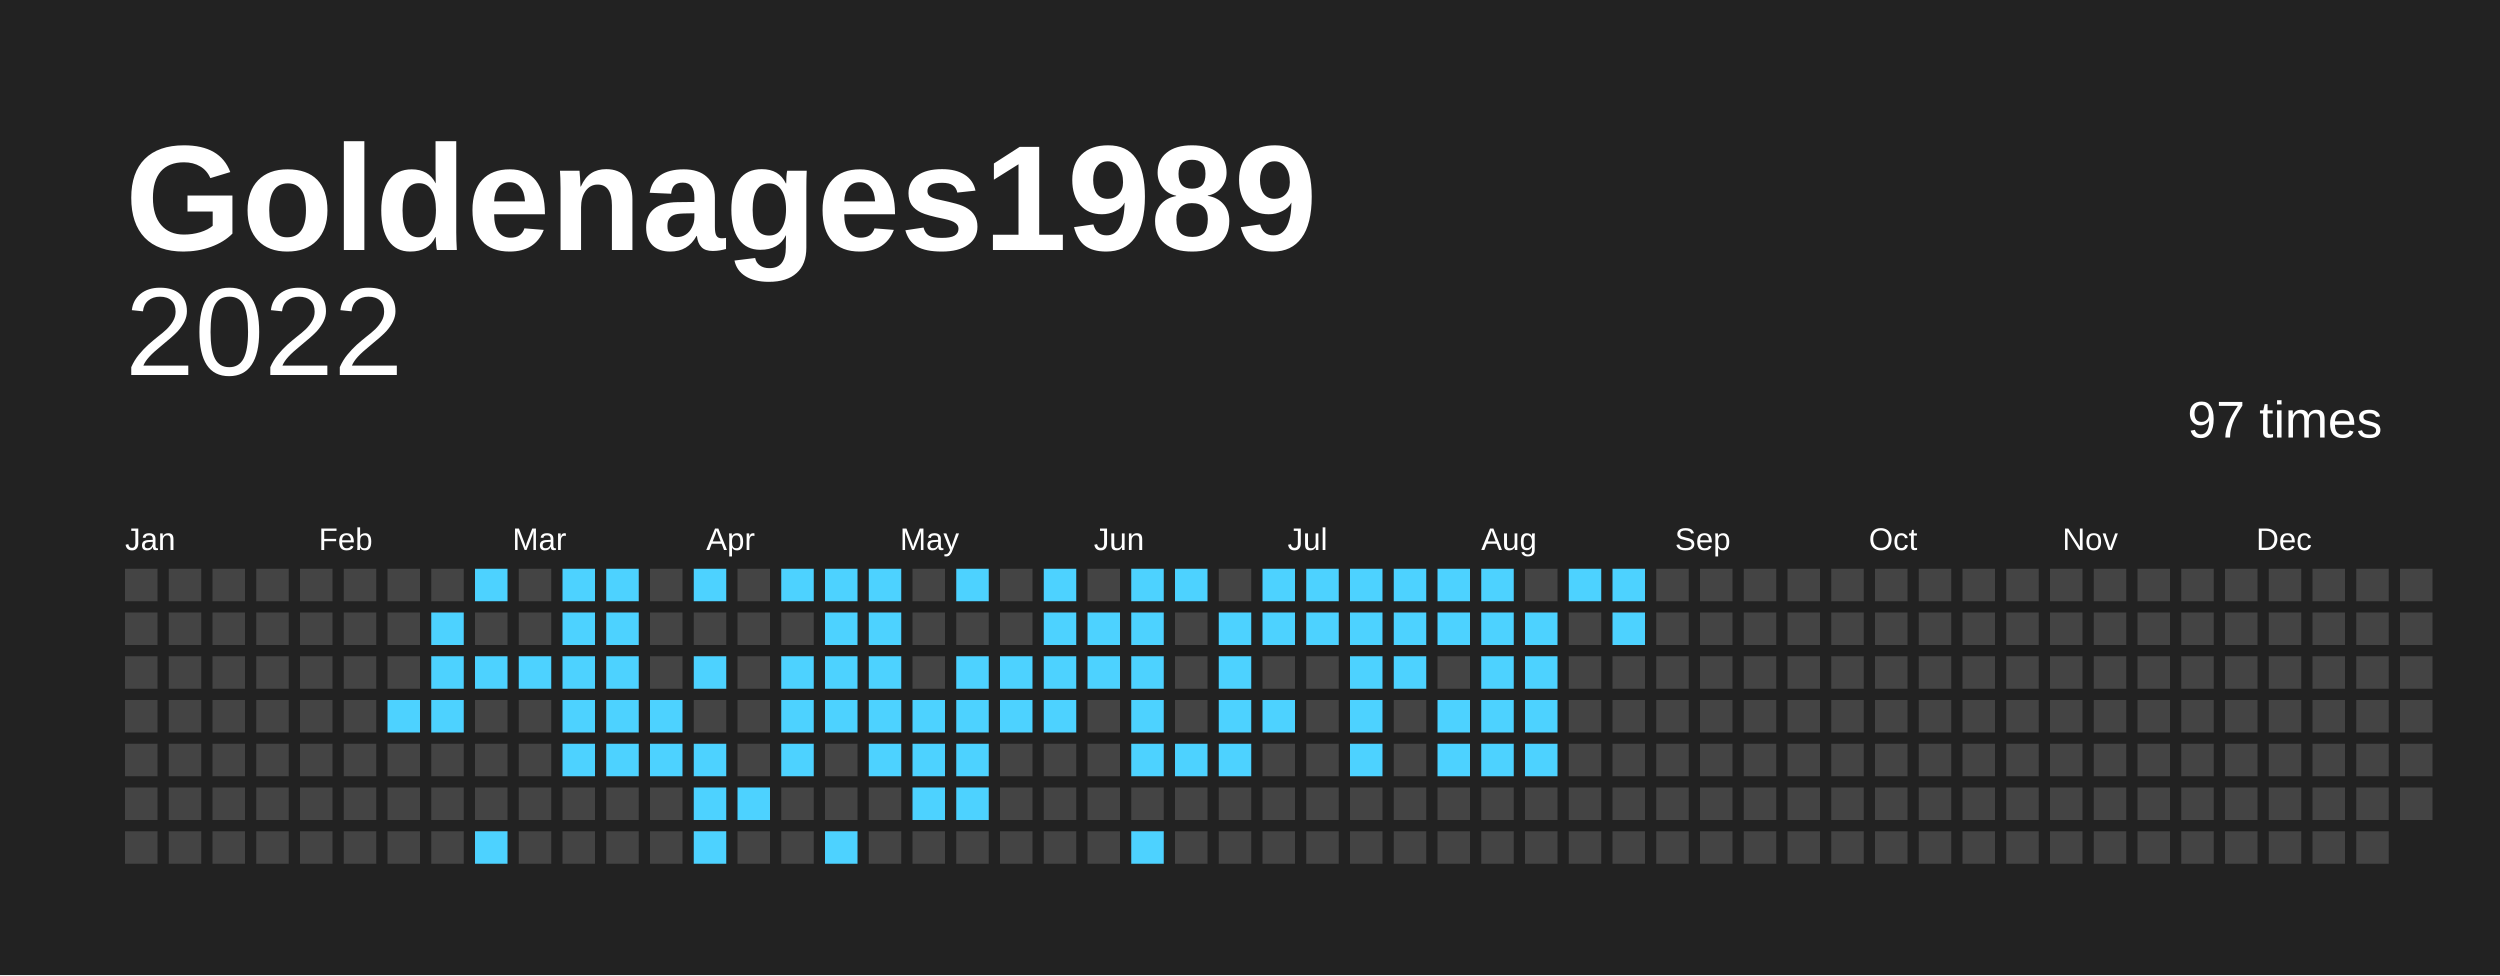
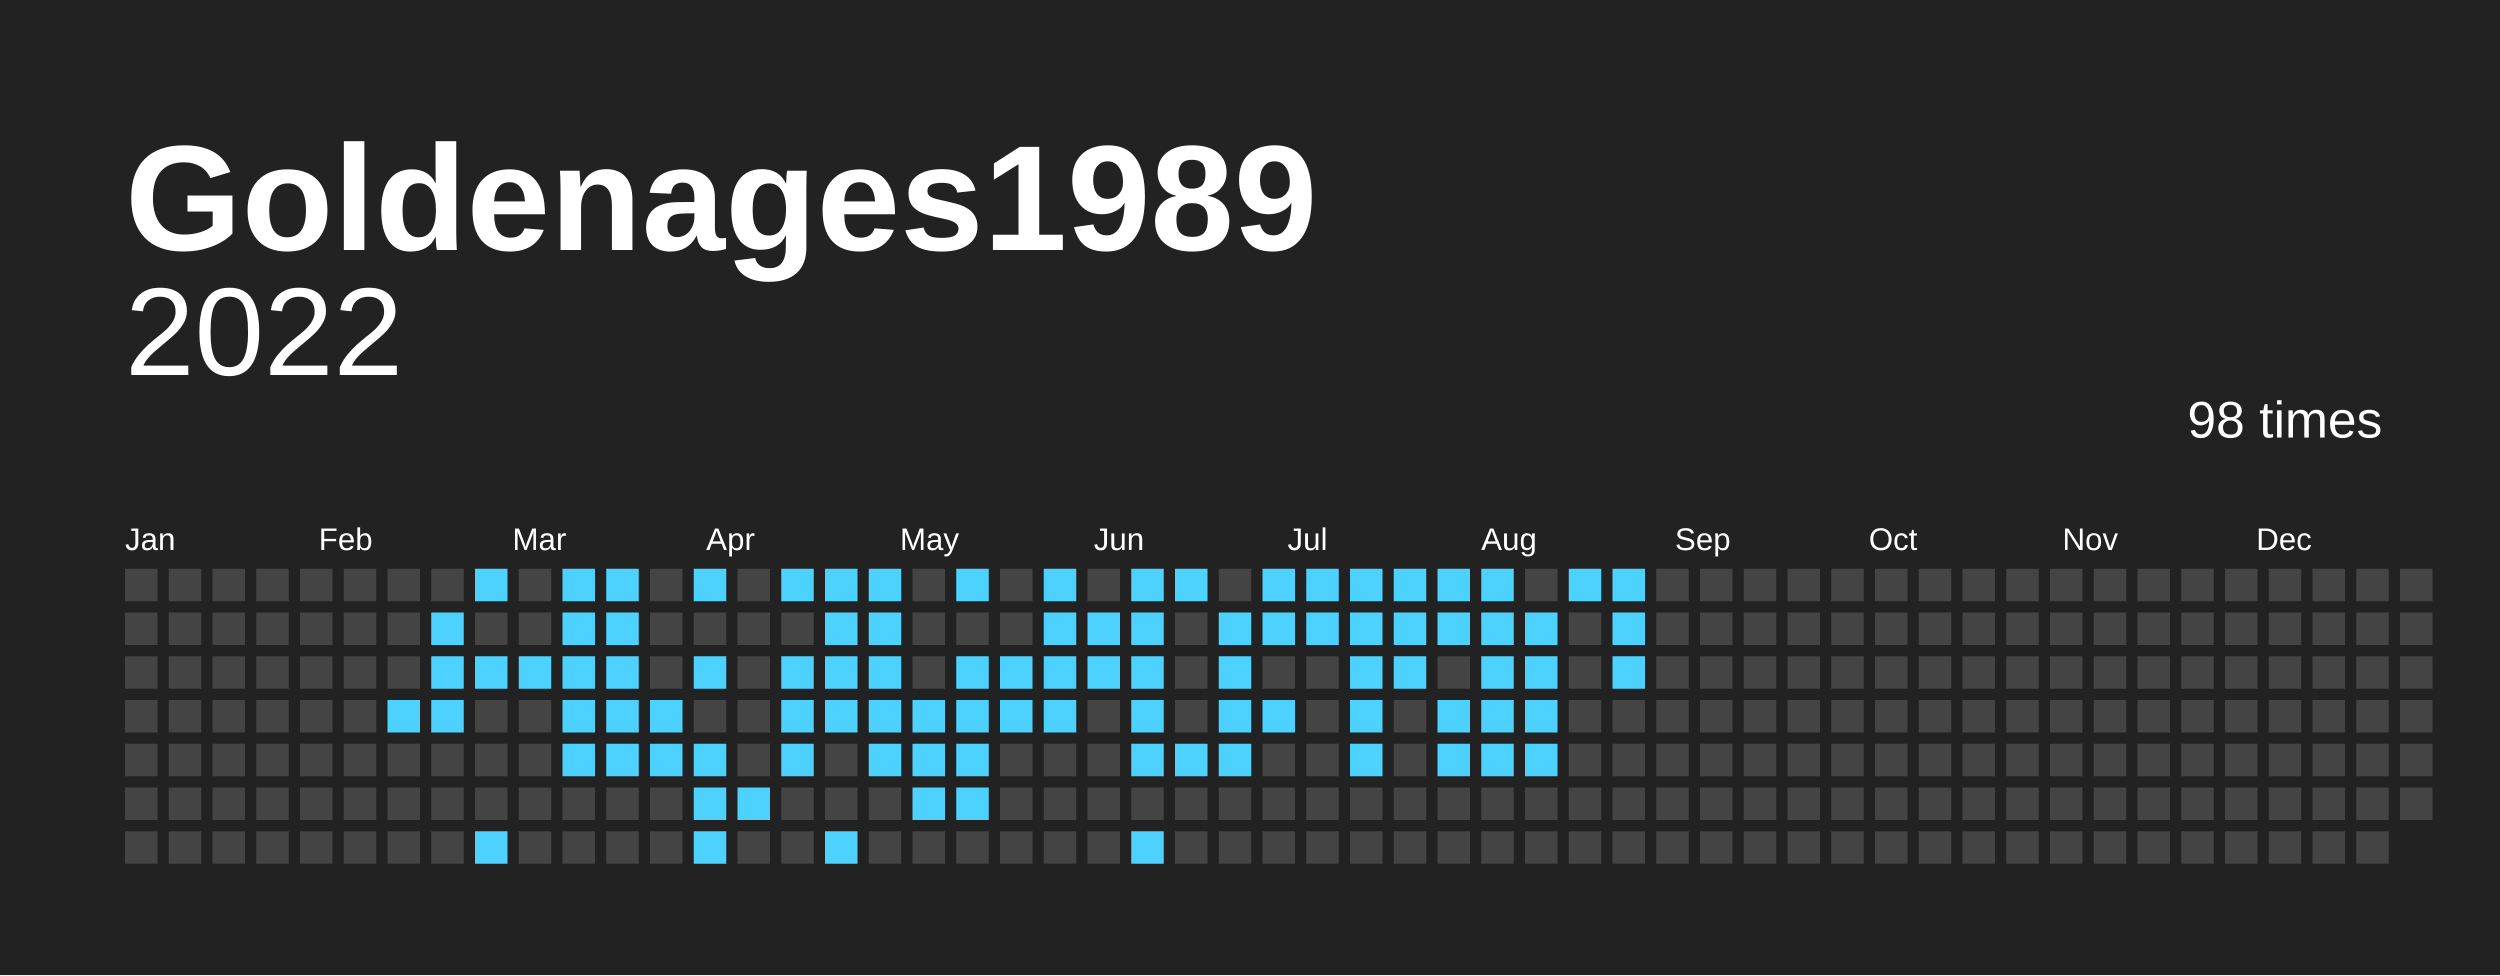
<svg xmlns="http://www.w3.org/2000/svg" baseProfile="full" height="78mm" version="1.1" viewBox="0,0,200,78" width="200mm">
  <defs />
  <rect fill="#222222" height="78" width="200" x="0" y="0" />
  <text fill="#FFFFFF" style="font-size:12px; font-family:Arial; font-weight:bold;" x="10" y="20">Goldenages1989</text>
  <text alignment-baseline="hanging" fill="#FFFFFF" style="font-size:10.0px; font-family:Arial;" x="10" y="30">2022</text>
-   <text alignment-baseline="hanging" fill="#FFFFFF" style="font-size:4.125px; font-family:Arial;" x="175" y="35">97 times</text>
+   <text alignment-baseline="hanging" fill="#FFFFFF" style="font-size:4.125px; font-family:Arial;" x="175" y="35">98 times</text>
  <text fill="#FFFFFF" style="font-size:2.5px; font-family:Arial" x="10.0" y="44">Jan</text>
  <text fill="#FFFFFF" style="font-size:2.5px; font-family:Arial" x="25.5" y="44">Feb</text>
  <text fill="#FFFFFF" style="font-size:2.5px; font-family:Arial" x="41.0" y="44">Mar</text>
  <text fill="#FFFFFF" style="font-size:2.5px; font-family:Arial" x="56.5" y="44">Apr</text>
  <text fill="#FFFFFF" style="font-size:2.5px; font-family:Arial" x="72.0" y="44">May</text>
  <text fill="#FFFFFF" style="font-size:2.5px; font-family:Arial" x="87.5" y="44">Jun</text>
  <text fill="#FFFFFF" style="font-size:2.5px; font-family:Arial" x="103.0" y="44">Jul</text>
  <text fill="#FFFFFF" style="font-size:2.5px; font-family:Arial" x="118.5" y="44">Aug</text>
  <text fill="#FFFFFF" style="font-size:2.5px; font-family:Arial" x="134.0" y="44">Sep</text>
  <text fill="#FFFFFF" style="font-size:2.5px; font-family:Arial" x="149.5" y="44">Oct</text>
  <text fill="#FFFFFF" style="font-size:2.5px; font-family:Arial" x="165.0" y="44">Nov</text>
  <text fill="#FFFFFF" style="font-size:2.5px; font-family:Arial" x="180.5" y="44">Dec</text>
  <rect fill="#444444" height="2.6" width="2.6" x="10.0" y="45.5" />
  <rect fill="#444444" height="2.6" width="2.6" x="10.0" y="49.0" />
  <rect fill="#444444" height="2.6" width="2.6" x="10.0" y="52.5" />
  <rect fill="#444444" height="2.6" width="2.6" x="10.0" y="56.0" />
  <rect fill="#444444" height="2.6" width="2.6" x="10.0" y="59.5" />
  <rect fill="#444444" height="2.6" width="2.6" x="10.0" y="63.0" />
  <rect fill="#444444" height="2.6" width="2.6" x="10.0" y="66.5" />
  <rect fill="#444444" height="2.6" width="2.6" x="13.5" y="45.5" />
  <rect fill="#444444" height="2.6" width="2.6" x="13.5" y="49.0" />
  <rect fill="#444444" height="2.6" width="2.6" x="13.5" y="52.5" />
  <rect fill="#444444" height="2.6" width="2.6" x="13.5" y="56.0" />
  <rect fill="#444444" height="2.6" width="2.6" x="13.5" y="59.5" />
  <rect fill="#444444" height="2.6" width="2.6" x="13.5" y="63.0" />
  <rect fill="#444444" height="2.6" width="2.6" x="13.5" y="66.5" />
  <rect fill="#444444" height="2.6" width="2.6" x="17.0" y="45.5" />
  <rect fill="#444444" height="2.6" width="2.6" x="17.0" y="49.0" />
  <rect fill="#444444" height="2.6" width="2.6" x="17.0" y="52.5" />
  <rect fill="#444444" height="2.6" width="2.6" x="17.0" y="56.0" />
  <rect fill="#444444" height="2.6" width="2.6" x="17.0" y="59.5" />
  <rect fill="#444444" height="2.6" width="2.6" x="17.0" y="63.0" />
  <rect fill="#444444" height="2.6" width="2.6" x="17.0" y="66.5" />
  <rect fill="#444444" height="2.6" width="2.6" x="20.5" y="45.5" />
  <rect fill="#444444" height="2.6" width="2.6" x="20.5" y="49.0" />
  <rect fill="#444444" height="2.6" width="2.6" x="20.5" y="52.5" />
  <rect fill="#444444" height="2.6" width="2.6" x="20.5" y="56.0" />
  <rect fill="#444444" height="2.6" width="2.6" x="20.5" y="59.5" />
  <rect fill="#444444" height="2.6" width="2.6" x="20.5" y="63.0" />
  <rect fill="#444444" height="2.6" width="2.6" x="20.5" y="66.5" />
  <rect fill="#444444" height="2.6" width="2.6" x="24.0" y="45.5" />
  <rect fill="#444444" height="2.6" width="2.6" x="24.0" y="49.0" />
  <rect fill="#444444" height="2.6" width="2.6" x="24.0" y="52.5" />
  <rect fill="#444444" height="2.6" width="2.6" x="24.0" y="56.0" />
  <rect fill="#444444" height="2.6" width="2.6" x="24.0" y="59.5" />
  <rect fill="#444444" height="2.6" width="2.6" x="24.0" y="63.0" />
  <rect fill="#444444" height="2.6" width="2.6" x="24.0" y="66.5" />
  <rect fill="#444444" height="2.6" width="2.6" x="27.5" y="45.5" />
  <rect fill="#444444" height="2.6" width="2.6" x="27.5" y="49.0" />
  <rect fill="#444444" height="2.6" width="2.6" x="27.5" y="52.5" />
  <rect fill="#444444" height="2.6" width="2.6" x="27.5" y="56.0" />
  <rect fill="#444444" height="2.6" width="2.6" x="27.5" y="59.5" />
  <rect fill="#444444" height="2.6" width="2.6" x="27.5" y="63.0" />
  <rect fill="#444444" height="2.6" width="2.6" x="27.5" y="66.5" />
  <rect fill="#444444" height="2.6" width="2.6" x="31.0" y="45.5" />
  <rect fill="#444444" height="2.6" width="2.6" x="31.0" y="49.0" />
  <rect fill="#444444" height="2.6" width="2.6" x="31.0" y="52.5" />
  <rect fill="#4DD2FF" height="2.6" width="2.6" x="31.0" y="56.0" />
  <rect fill="#444444" height="2.6" width="2.6" x="31.0" y="59.5" />
  <rect fill="#444444" height="2.6" width="2.6" x="31.0" y="63.0" />
  <rect fill="#444444" height="2.6" width="2.6" x="31.0" y="66.5" />
  <rect fill="#444444" height="2.6" width="2.6" x="34.5" y="45.5" />
  <rect fill="#4DD2FF" height="2.6" width="2.6" x="34.5" y="49.0" />
  <rect fill="#4DD2FF" height="2.6" width="2.6" x="34.5" y="52.5" />
  <rect fill="#4DD2FF" height="2.6" width="2.6" x="34.5" y="56.0" />
  <rect fill="#444444" height="2.6" width="2.6" x="34.5" y="59.5" />
  <rect fill="#444444" height="2.6" width="2.6" x="34.5" y="63.0" />
  <rect fill="#444444" height="2.6" width="2.6" x="34.5" y="66.5" />
  <rect fill="#4DD2FF" height="2.6" width="2.6" x="38.0" y="45.5" />
  <rect fill="#444444" height="2.6" width="2.6" x="38.0" y="49.0" />
  <rect fill="#4DD2FF" height="2.6" width="2.6" x="38.0" y="52.5" />
  <rect fill="#444444" height="2.6" width="2.6" x="38.0" y="56.0" />
  <rect fill="#444444" height="2.6" width="2.6" x="38.0" y="59.5" />
  <rect fill="#444444" height="2.6" width="2.6" x="38.0" y="63.0" />
  <rect fill="#4DD2FF" height="2.6" width="2.6" x="38.0" y="66.5" />
  <rect fill="#444444" height="2.6" width="2.6" x="41.5" y="45.5" />
  <rect fill="#444444" height="2.6" width="2.6" x="41.5" y="49.0" />
  <rect fill="#4DD2FF" height="2.6" width="2.6" x="41.5" y="52.5" />
  <rect fill="#444444" height="2.6" width="2.6" x="41.5" y="56.0" />
  <rect fill="#444444" height="2.6" width="2.6" x="41.5" y="59.5" />
  <rect fill="#444444" height="2.6" width="2.6" x="41.5" y="63.0" />
  <rect fill="#444444" height="2.6" width="2.6" x="41.5" y="66.5" />
  <rect fill="#4DD2FF" height="2.6" width="2.6" x="45.0" y="45.5" />
  <rect fill="#4DD2FF" height="2.6" width="2.6" x="45.0" y="49.0" />
  <rect fill="#4DD2FF" height="2.6" width="2.6" x="45.0" y="52.5" />
  <rect fill="#4DD2FF" height="2.6" width="2.6" x="45.0" y="56.0" />
  <rect fill="#4DD2FF" height="2.6" width="2.6" x="45.0" y="59.5" />
  <rect fill="#444444" height="2.6" width="2.6" x="45.0" y="63.0" />
  <rect fill="#444444" height="2.6" width="2.6" x="45.0" y="66.5" />
  <rect fill="#4DD2FF" height="2.6" width="2.6" x="48.5" y="45.5" />
  <rect fill="#4DD2FF" height="2.6" width="2.6" x="48.5" y="49.0" />
  <rect fill="#4DD2FF" height="2.6" width="2.6" x="48.5" y="52.5" />
  <rect fill="#4DD2FF" height="2.6" width="2.6" x="48.5" y="56.0" />
  <rect fill="#4DD2FF" height="2.6" width="2.6" x="48.5" y="59.5" />
  <rect fill="#444444" height="2.6" width="2.6" x="48.5" y="63.0" />
  <rect fill="#444444" height="2.6" width="2.6" x="48.5" y="66.5" />
  <rect fill="#444444" height="2.6" width="2.6" x="52.0" y="45.5" />
  <rect fill="#444444" height="2.6" width="2.6" x="52.0" y="49.0" />
  <rect fill="#444444" height="2.6" width="2.6" x="52.0" y="52.5" />
  <rect fill="#4DD2FF" height="2.6" width="2.6" x="52.0" y="56.0" />
  <rect fill="#4DD2FF" height="2.6" width="2.6" x="52.0" y="59.5" />
  <rect fill="#444444" height="2.6" width="2.6" x="52.0" y="63.0" />
  <rect fill="#444444" height="2.6" width="2.6" x="52.0" y="66.5" />
  <rect fill="#4DD2FF" height="2.6" width="2.6" x="55.5" y="45.5" />
  <rect fill="#444444" height="2.6" width="2.6" x="55.5" y="49.0" />
  <rect fill="#4DD2FF" height="2.6" width="2.6" x="55.5" y="52.5" />
  <rect fill="#444444" height="2.6" width="2.6" x="55.5" y="56.0" />
  <rect fill="#4DD2FF" height="2.6" width="2.6" x="55.5" y="59.5" />
  <rect fill="#4DD2FF" height="2.6" width="2.6" x="55.5" y="63.0" />
  <rect fill="#4DD2FF" height="2.6" width="2.6" x="55.5" y="66.5" />
  <rect fill="#444444" height="2.6" width="2.6" x="59.0" y="45.5" />
  <rect fill="#444444" height="2.6" width="2.6" x="59.0" y="49.0" />
  <rect fill="#444444" height="2.6" width="2.6" x="59.0" y="52.5" />
  <rect fill="#444444" height="2.6" width="2.6" x="59.0" y="56.0" />
  <rect fill="#444444" height="2.6" width="2.6" x="59.0" y="59.5" />
  <rect fill="#4DD2FF" height="2.6" width="2.6" x="59.0" y="63.0" />
  <rect fill="#444444" height="2.6" width="2.6" x="59.0" y="66.5" />
  <rect fill="#4DD2FF" height="2.6" width="2.6" x="62.5" y="45.5" />
  <rect fill="#444444" height="2.6" width="2.6" x="62.5" y="49.0" />
  <rect fill="#4DD2FF" height="2.6" width="2.6" x="62.5" y="52.5" />
  <rect fill="#4DD2FF" height="2.6" width="2.6" x="62.5" y="56.0" />
  <rect fill="#4DD2FF" height="2.6" width="2.6" x="62.5" y="59.5" />
  <rect fill="#444444" height="2.6" width="2.6" x="62.5" y="63.0" />
  <rect fill="#444444" height="2.6" width="2.6" x="62.5" y="66.5" />
  <rect fill="#4DD2FF" height="2.6" width="2.6" x="66.0" y="45.5" />
  <rect fill="#4DD2FF" height="2.6" width="2.6" x="66.0" y="49.0" />
  <rect fill="#4DD2FF" height="2.6" width="2.6" x="66.0" y="52.5" />
  <rect fill="#4DD2FF" height="2.6" width="2.6" x="66.0" y="56.0" />
  <rect fill="#444444" height="2.6" width="2.6" x="66.0" y="59.5" />
  <rect fill="#444444" height="2.6" width="2.6" x="66.0" y="63.0" />
  <rect fill="#4DD2FF" height="2.6" width="2.6" x="66.0" y="66.5" />
  <rect fill="#4DD2FF" height="2.6" width="2.6" x="69.5" y="45.5" />
  <rect fill="#4DD2FF" height="2.6" width="2.6" x="69.5" y="49.0" />
  <rect fill="#4DD2FF" height="2.6" width="2.6" x="69.5" y="52.5" />
  <rect fill="#4DD2FF" height="2.6" width="2.6" x="69.5" y="56.0" />
  <rect fill="#4DD2FF" height="2.6" width="2.6" x="69.5" y="59.5" />
  <rect fill="#444444" height="2.6" width="2.6" x="69.5" y="63.0" />
  <rect fill="#444444" height="2.6" width="2.6" x="69.5" y="66.5" />
  <rect fill="#444444" height="2.6" width="2.6" x="73.0" y="45.5" />
  <rect fill="#444444" height="2.6" width="2.6" x="73.0" y="49.0" />
  <rect fill="#444444" height="2.6" width="2.6" x="73.0" y="52.5" />
  <rect fill="#4DD2FF" height="2.6" width="2.6" x="73.0" y="56.0" />
  <rect fill="#4DD2FF" height="2.6" width="2.6" x="73.0" y="59.5" />
  <rect fill="#4DD2FF" height="2.6" width="2.6" x="73.0" y="63.0" />
  <rect fill="#444444" height="2.6" width="2.6" x="73.0" y="66.5" />
  <rect fill="#4DD2FF" height="2.6" width="2.6" x="76.5" y="45.5" />
  <rect fill="#444444" height="2.6" width="2.6" x="76.5" y="49.0" />
  <rect fill="#4DD2FF" height="2.6" width="2.6" x="76.5" y="52.5" />
  <rect fill="#4DD2FF" height="2.6" width="2.6" x="76.5" y="56.0" />
  <rect fill="#4DD2FF" height="2.6" width="2.6" x="76.5" y="59.5" />
  <rect fill="#4DD2FF" height="2.6" width="2.6" x="76.5" y="63.0" />
  <rect fill="#444444" height="2.6" width="2.6" x="76.5" y="66.5" />
  <rect fill="#444444" height="2.6" width="2.6" x="80.0" y="45.5" />
  <rect fill="#444444" height="2.6" width="2.6" x="80.0" y="49.0" />
  <rect fill="#4DD2FF" height="2.6" width="2.6" x="80.0" y="52.5" />
  <rect fill="#4DD2FF" height="2.6" width="2.6" x="80.0" y="56.0" />
  <rect fill="#444444" height="2.6" width="2.6" x="80.0" y="59.5" />
  <rect fill="#444444" height="2.6" width="2.6" x="80.0" y="63.0" />
  <rect fill="#444444" height="2.6" width="2.6" x="80.0" y="66.5" />
  <rect fill="#4DD2FF" height="2.6" width="2.6" x="83.5" y="45.5" />
  <rect fill="#4DD2FF" height="2.6" width="2.6" x="83.5" y="49.0" />
  <rect fill="#4DD2FF" height="2.6" width="2.6" x="83.5" y="52.5" />
  <rect fill="#4DD2FF" height="2.6" width="2.6" x="83.5" y="56.0" />
  <rect fill="#444444" height="2.6" width="2.6" x="83.5" y="59.5" />
  <rect fill="#444444" height="2.6" width="2.6" x="83.5" y="63.0" />
  <rect fill="#444444" height="2.6" width="2.6" x="83.5" y="66.5" />
  <rect fill="#444444" height="2.6" width="2.6" x="87.0" y="45.5" />
  <rect fill="#4DD2FF" height="2.6" width="2.6" x="87.0" y="49.0" />
  <rect fill="#4DD2FF" height="2.6" width="2.6" x="87.0" y="52.5" />
  <rect fill="#444444" height="2.6" width="2.6" x="87.0" y="56.0" />
  <rect fill="#444444" height="2.6" width="2.6" x="87.0" y="59.5" />
  <rect fill="#444444" height="2.6" width="2.6" x="87.0" y="63.0" />
  <rect fill="#444444" height="2.6" width="2.6" x="87.0" y="66.5" />
  <rect fill="#4DD2FF" height="2.6" width="2.6" x="90.5" y="45.5" />
  <rect fill="#4DD2FF" height="2.6" width="2.6" x="90.5" y="49.0" />
  <rect fill="#4DD2FF" height="2.6" width="2.6" x="90.5" y="52.5" />
  <rect fill="#4DD2FF" height="2.6" width="2.6" x="90.5" y="56.0" />
  <rect fill="#4DD2FF" height="2.6" width="2.6" x="90.5" y="59.5" />
  <rect fill="#444444" height="2.6" width="2.6" x="90.5" y="63.0" />
  <rect fill="#4DD2FF" height="2.6" width="2.6" x="90.5" y="66.5" />
  <rect fill="#4DD2FF" height="2.6" width="2.6" x="94.0" y="45.5" />
  <rect fill="#444444" height="2.6" width="2.6" x="94.0" y="49.0" />
  <rect fill="#444444" height="2.6" width="2.6" x="94.0" y="52.5" />
  <rect fill="#444444" height="2.6" width="2.6" x="94.0" y="56.0" />
  <rect fill="#4DD2FF" height="2.6" width="2.6" x="94.0" y="59.5" />
  <rect fill="#444444" height="2.6" width="2.6" x="94.0" y="63.0" />
  <rect fill="#444444" height="2.6" width="2.6" x="94.0" y="66.5" />
  <rect fill="#444444" height="2.6" width="2.6" x="97.5" y="45.5" />
  <rect fill="#4DD2FF" height="2.6" width="2.6" x="97.5" y="49.0" />
  <rect fill="#4DD2FF" height="2.6" width="2.6" x="97.5" y="52.5" />
  <rect fill="#4DD2FF" height="2.6" width="2.6" x="97.5" y="56.0" />
  <rect fill="#4DD2FF" height="2.6" width="2.6" x="97.5" y="59.5" />
  <rect fill="#444444" height="2.6" width="2.6" x="97.5" y="63.0" />
  <rect fill="#444444" height="2.6" width="2.6" x="97.5" y="66.5" />
  <rect fill="#4DD2FF" height="2.6" width="2.6" x="101.0" y="45.5" />
  <rect fill="#4DD2FF" height="2.6" width="2.6" x="101.0" y="49.0" />
  <rect fill="#444444" height="2.6" width="2.6" x="101.0" y="52.5" />
  <rect fill="#4DD2FF" height="2.6" width="2.6" x="101.0" y="56.0" />
  <rect fill="#444444" height="2.6" width="2.6" x="101.0" y="59.5" />
  <rect fill="#444444" height="2.6" width="2.6" x="101.0" y="63.0" />
  <rect fill="#444444" height="2.6" width="2.6" x="101.0" y="66.5" />
  <rect fill="#4DD2FF" height="2.6" width="2.6" x="104.5" y="45.5" />
  <rect fill="#4DD2FF" height="2.6" width="2.6" x="104.5" y="49.0" />
  <rect fill="#444444" height="2.6" width="2.6" x="104.5" y="52.5" />
  <rect fill="#444444" height="2.6" width="2.6" x="104.5" y="56.0" />
  <rect fill="#444444" height="2.6" width="2.6" x="104.5" y="59.5" />
  <rect fill="#444444" height="2.6" width="2.6" x="104.5" y="63.0" />
  <rect fill="#444444" height="2.6" width="2.6" x="104.5" y="66.5" />
  <rect fill="#4DD2FF" height="2.6" width="2.6" x="108.0" y="45.5" />
  <rect fill="#4DD2FF" height="2.6" width="2.6" x="108.0" y="49.0" />
  <rect fill="#4DD2FF" height="2.6" width="2.6" x="108.0" y="52.5" />
  <rect fill="#4DD2FF" height="2.6" width="2.6" x="108.0" y="56.0" />
  <rect fill="#4DD2FF" height="2.6" width="2.6" x="108.0" y="59.5" />
  <rect fill="#444444" height="2.6" width="2.6" x="108.0" y="63.0" />
  <rect fill="#444444" height="2.6" width="2.6" x="108.0" y="66.5" />
  <rect fill="#4DD2FF" height="2.6" width="2.6" x="111.5" y="45.5" />
  <rect fill="#4DD2FF" height="2.6" width="2.6" x="111.5" y="49.0" />
  <rect fill="#4DD2FF" height="2.6" width="2.6" x="111.5" y="52.5" />
  <rect fill="#444444" height="2.6" width="2.6" x="111.5" y="56.0" />
  <rect fill="#444444" height="2.6" width="2.6" x="111.5" y="59.5" />
  <rect fill="#444444" height="2.6" width="2.6" x="111.5" y="63.0" />
  <rect fill="#444444" height="2.6" width="2.6" x="111.5" y="66.5" />
  <rect fill="#4DD2FF" height="2.6" width="2.6" x="115.0" y="45.5" />
  <rect fill="#4DD2FF" height="2.6" width="2.6" x="115.0" y="49.0" />
  <rect fill="#444444" height="2.6" width="2.6" x="115.0" y="52.5" />
  <rect fill="#4DD2FF" height="2.6" width="2.6" x="115.0" y="56.0" />
  <rect fill="#4DD2FF" height="2.6" width="2.6" x="115.0" y="59.5" />
  <rect fill="#444444" height="2.6" width="2.6" x="115.0" y="63.0" />
  <rect fill="#444444" height="2.6" width="2.6" x="115.0" y="66.5" />
  <rect fill="#4DD2FF" height="2.6" width="2.6" x="118.5" y="45.5" />
  <rect fill="#4DD2FF" height="2.6" width="2.6" x="118.5" y="49.0" />
  <rect fill="#4DD2FF" height="2.6" width="2.6" x="118.5" y="52.5" />
  <rect fill="#4DD2FF" height="2.6" width="2.6" x="118.5" y="56.0" />
  <rect fill="#4DD2FF" height="2.6" width="2.6" x="118.5" y="59.5" />
  <rect fill="#444444" height="2.6" width="2.6" x="118.5" y="63.0" />
  <rect fill="#444444" height="2.6" width="2.6" x="118.5" y="66.5" />
  <rect fill="#444444" height="2.6" width="2.6" x="122.0" y="45.5" />
  <rect fill="#4DD2FF" height="2.6" width="2.6" x="122.0" y="49.0" />
  <rect fill="#4DD2FF" height="2.6" width="2.6" x="122.0" y="52.5" />
  <rect fill="#4DD2FF" height="2.6" width="2.6" x="122.0" y="56.0" />
  <rect fill="#4DD2FF" height="2.6" width="2.6" x="122.0" y="59.5" />
  <rect fill="#444444" height="2.6" width="2.6" x="122.0" y="63.0" />
  <rect fill="#444444" height="2.6" width="2.6" x="122.0" y="66.5" />
  <rect fill="#4DD2FF" height="2.6" width="2.6" x="125.5" y="45.5" />
  <rect fill="#444444" height="2.6" width="2.6" x="125.5" y="49.0" />
  <rect fill="#444444" height="2.6" width="2.6" x="125.5" y="52.5" />
  <rect fill="#444444" height="2.6" width="2.6" x="125.5" y="56.0" />
  <rect fill="#444444" height="2.6" width="2.6" x="125.5" y="59.5" />
  <rect fill="#444444" height="2.6" width="2.6" x="125.5" y="63.0" />
  <rect fill="#444444" height="2.6" width="2.6" x="125.5" y="66.5" />
  <rect fill="#4DD2FF" height="2.6" width="2.6" x="129.0" y="45.5" />
  <rect fill="#4DD2FF" height="2.6" width="2.6" x="129.0" y="49.0" />
-   <rect fill="#444444" height="2.6" width="2.6" x="129.0" y="52.5" />
+   <rect fill="#4DD2FF" height="2.6" width="2.6" x="129.0" y="52.5" />
  <rect fill="#444444" height="2.6" width="2.6" x="129.0" y="56.0" />
  <rect fill="#444444" height="2.6" width="2.6" x="129.0" y="59.5" />
  <rect fill="#444444" height="2.6" width="2.6" x="129.0" y="63.0" />
  <rect fill="#444444" height="2.6" width="2.6" x="129.0" y="66.5" />
  <rect fill="#444444" height="2.6" width="2.6" x="132.5" y="45.5" />
  <rect fill="#444444" height="2.6" width="2.6" x="132.5" y="49.0" />
  <rect fill="#444444" height="2.6" width="2.6" x="132.5" y="52.5" />
  <rect fill="#444444" height="2.6" width="2.6" x="132.5" y="56.0" />
  <rect fill="#444444" height="2.6" width="2.6" x="132.5" y="59.5" />
  <rect fill="#444444" height="2.6" width="2.6" x="132.5" y="63.0" />
  <rect fill="#444444" height="2.6" width="2.6" x="132.5" y="66.5" />
  <rect fill="#444444" height="2.6" width="2.6" x="136.0" y="45.5" />
  <rect fill="#444444" height="2.6" width="2.6" x="136.0" y="49.0" />
  <rect fill="#444444" height="2.6" width="2.6" x="136.0" y="52.5" />
  <rect fill="#444444" height="2.6" width="2.6" x="136.0" y="56.0" />
  <rect fill="#444444" height="2.6" width="2.6" x="136.0" y="59.5" />
  <rect fill="#444444" height="2.6" width="2.6" x="136.0" y="63.0" />
  <rect fill="#444444" height="2.6" width="2.6" x="136.0" y="66.5" />
  <rect fill="#444444" height="2.6" width="2.6" x="139.5" y="45.5" />
  <rect fill="#444444" height="2.6" width="2.6" x="139.5" y="49.0" />
  <rect fill="#444444" height="2.6" width="2.6" x="139.5" y="52.5" />
  <rect fill="#444444" height="2.6" width="2.6" x="139.5" y="56.0" />
  <rect fill="#444444" height="2.6" width="2.6" x="139.5" y="59.5" />
  <rect fill="#444444" height="2.6" width="2.6" x="139.5" y="63.0" />
  <rect fill="#444444" height="2.6" width="2.6" x="139.5" y="66.5" />
  <rect fill="#444444" height="2.6" width="2.6" x="143.0" y="45.5" />
  <rect fill="#444444" height="2.6" width="2.6" x="143.0" y="49.0" />
  <rect fill="#444444" height="2.6" width="2.6" x="143.0" y="52.5" />
  <rect fill="#444444" height="2.6" width="2.6" x="143.0" y="56.0" />
  <rect fill="#444444" height="2.6" width="2.6" x="143.0" y="59.5" />
  <rect fill="#444444" height="2.6" width="2.6" x="143.0" y="63.0" />
  <rect fill="#444444" height="2.6" width="2.6" x="143.0" y="66.5" />
  <rect fill="#444444" height="2.6" width="2.6" x="146.5" y="45.5" />
  <rect fill="#444444" height="2.6" width="2.6" x="146.5" y="49.0" />
  <rect fill="#444444" height="2.6" width="2.6" x="146.5" y="52.5" />
  <rect fill="#444444" height="2.6" width="2.6" x="146.5" y="56.0" />
  <rect fill="#444444" height="2.6" width="2.6" x="146.5" y="59.5" />
  <rect fill="#444444" height="2.6" width="2.6" x="146.5" y="63.0" />
  <rect fill="#444444" height="2.6" width="2.6" x="146.5" y="66.5" />
  <rect fill="#444444" height="2.6" width="2.6" x="150.0" y="45.5" />
  <rect fill="#444444" height="2.6" width="2.6" x="150.0" y="49.0" />
  <rect fill="#444444" height="2.6" width="2.6" x="150.0" y="52.5" />
  <rect fill="#444444" height="2.6" width="2.6" x="150.0" y="56.0" />
  <rect fill="#444444" height="2.6" width="2.6" x="150.0" y="59.5" />
  <rect fill="#444444" height="2.6" width="2.6" x="150.0" y="63.0" />
  <rect fill="#444444" height="2.6" width="2.6" x="150.0" y="66.5" />
  <rect fill="#444444" height="2.6" width="2.6" x="153.5" y="45.5" />
  <rect fill="#444444" height="2.6" width="2.6" x="153.5" y="49.0" />
  <rect fill="#444444" height="2.6" width="2.6" x="153.5" y="52.5" />
  <rect fill="#444444" height="2.6" width="2.6" x="153.5" y="56.0" />
  <rect fill="#444444" height="2.6" width="2.6" x="153.5" y="59.5" />
  <rect fill="#444444" height="2.6" width="2.6" x="153.5" y="63.0" />
  <rect fill="#444444" height="2.6" width="2.6" x="153.5" y="66.5" />
  <rect fill="#444444" height="2.6" width="2.6" x="157.0" y="45.5" />
  <rect fill="#444444" height="2.6" width="2.6" x="157.0" y="49.0" />
  <rect fill="#444444" height="2.6" width="2.6" x="157.0" y="52.5" />
  <rect fill="#444444" height="2.6" width="2.6" x="157.0" y="56.0" />
  <rect fill="#444444" height="2.6" width="2.6" x="157.0" y="59.5" />
  <rect fill="#444444" height="2.6" width="2.6" x="157.0" y="63.0" />
  <rect fill="#444444" height="2.6" width="2.6" x="157.0" y="66.5" />
  <rect fill="#444444" height="2.6" width="2.6" x="160.5" y="45.5" />
  <rect fill="#444444" height="2.6" width="2.6" x="160.5" y="49.0" />
  <rect fill="#444444" height="2.6" width="2.6" x="160.5" y="52.5" />
  <rect fill="#444444" height="2.6" width="2.6" x="160.5" y="56.0" />
  <rect fill="#444444" height="2.6" width="2.6" x="160.5" y="59.5" />
  <rect fill="#444444" height="2.6" width="2.6" x="160.5" y="63.0" />
  <rect fill="#444444" height="2.6" width="2.6" x="160.5" y="66.5" />
  <rect fill="#444444" height="2.6" width="2.6" x="164.0" y="45.5" />
  <rect fill="#444444" height="2.6" width="2.6" x="164.0" y="49.0" />
  <rect fill="#444444" height="2.6" width="2.6" x="164.0" y="52.5" />
  <rect fill="#444444" height="2.6" width="2.6" x="164.0" y="56.0" />
  <rect fill="#444444" height="2.6" width="2.6" x="164.0" y="59.5" />
  <rect fill="#444444" height="2.6" width="2.6" x="164.0" y="63.0" />
  <rect fill="#444444" height="2.6" width="2.6" x="164.0" y="66.5" />
  <rect fill="#444444" height="2.6" width="2.6" x="167.5" y="45.5" />
  <rect fill="#444444" height="2.6" width="2.6" x="167.5" y="49.0" />
  <rect fill="#444444" height="2.6" width="2.6" x="167.5" y="52.5" />
  <rect fill="#444444" height="2.6" width="2.6" x="167.5" y="56.0" />
  <rect fill="#444444" height="2.6" width="2.6" x="167.5" y="59.5" />
  <rect fill="#444444" height="2.6" width="2.6" x="167.5" y="63.0" />
  <rect fill="#444444" height="2.6" width="2.6" x="167.5" y="66.5" />
  <rect fill="#444444" height="2.6" width="2.6" x="171.0" y="45.5" />
  <rect fill="#444444" height="2.6" width="2.6" x="171.0" y="49.0" />
  <rect fill="#444444" height="2.6" width="2.6" x="171.0" y="52.5" />
  <rect fill="#444444" height="2.6" width="2.6" x="171.0" y="56.0" />
  <rect fill="#444444" height="2.6" width="2.6" x="171.0" y="59.5" />
  <rect fill="#444444" height="2.6" width="2.6" x="171.0" y="63.0" />
  <rect fill="#444444" height="2.6" width="2.6" x="171.0" y="66.5" />
  <rect fill="#444444" height="2.6" width="2.6" x="174.5" y="45.5" />
  <rect fill="#444444" height="2.6" width="2.6" x="174.5" y="49.0" />
  <rect fill="#444444" height="2.6" width="2.6" x="174.5" y="52.5" />
  <rect fill="#444444" height="2.6" width="2.6" x="174.5" y="56.0" />
  <rect fill="#444444" height="2.6" width="2.6" x="174.5" y="59.5" />
  <rect fill="#444444" height="2.6" width="2.6" x="174.5" y="63.0" />
  <rect fill="#444444" height="2.6" width="2.6" x="174.5" y="66.5" />
  <rect fill="#444444" height="2.6" width="2.6" x="178.0" y="45.5" />
  <rect fill="#444444" height="2.6" width="2.6" x="178.0" y="49.0" />
  <rect fill="#444444" height="2.6" width="2.6" x="178.0" y="52.5" />
  <rect fill="#444444" height="2.6" width="2.6" x="178.0" y="56.0" />
  <rect fill="#444444" height="2.6" width="2.6" x="178.0" y="59.5" />
  <rect fill="#444444" height="2.6" width="2.6" x="178.0" y="63.0" />
  <rect fill="#444444" height="2.6" width="2.6" x="178.0" y="66.5" />
  <rect fill="#444444" height="2.6" width="2.6" x="181.5" y="45.5" />
  <rect fill="#444444" height="2.6" width="2.6" x="181.5" y="49.0" />
  <rect fill="#444444" height="2.6" width="2.6" x="181.5" y="52.5" />
  <rect fill="#444444" height="2.6" width="2.6" x="181.5" y="56.0" />
  <rect fill="#444444" height="2.6" width="2.6" x="181.5" y="59.5" />
  <rect fill="#444444" height="2.6" width="2.6" x="181.5" y="63.0" />
  <rect fill="#444444" height="2.6" width="2.6" x="181.5" y="66.5" />
  <rect fill="#444444" height="2.6" width="2.6" x="185.0" y="45.5" />
  <rect fill="#444444" height="2.6" width="2.6" x="185.0" y="49.0" />
  <rect fill="#444444" height="2.6" width="2.6" x="185.0" y="52.5" />
  <rect fill="#444444" height="2.6" width="2.6" x="185.0" y="56.0" />
  <rect fill="#444444" height="2.6" width="2.6" x="185.0" y="59.5" />
  <rect fill="#444444" height="2.6" width="2.6" x="185.0" y="63.0" />
  <rect fill="#444444" height="2.6" width="2.6" x="185.0" y="66.5" />
  <rect fill="#444444" height="2.6" width="2.6" x="188.5" y="45.5" />
  <rect fill="#444444" height="2.6" width="2.6" x="188.5" y="49.0" />
  <rect fill="#444444" height="2.6" width="2.6" x="188.5" y="52.5" />
  <rect fill="#444444" height="2.6" width="2.6" x="188.5" y="56.0" />
  <rect fill="#444444" height="2.6" width="2.6" x="188.5" y="59.5" />
  <rect fill="#444444" height="2.6" width="2.6" x="188.5" y="63.0" />
  <rect fill="#444444" height="2.6" width="2.6" x="188.5" y="66.5" />
  <rect fill="#444444" height="2.6" width="2.6" x="192.0" y="45.5" />
  <rect fill="#444444" height="2.6" width="2.6" x="192.0" y="49.0" />
  <rect fill="#444444" height="2.6" width="2.6" x="192.0" y="52.5" />
  <rect fill="#444444" height="2.6" width="2.6" x="192.0" y="56.0" />
  <rect fill="#444444" height="2.6" width="2.6" x="192.0" y="59.5" />
  <rect fill="#444444" height="2.6" width="2.6" x="192.0" y="63.0" />
</svg>
